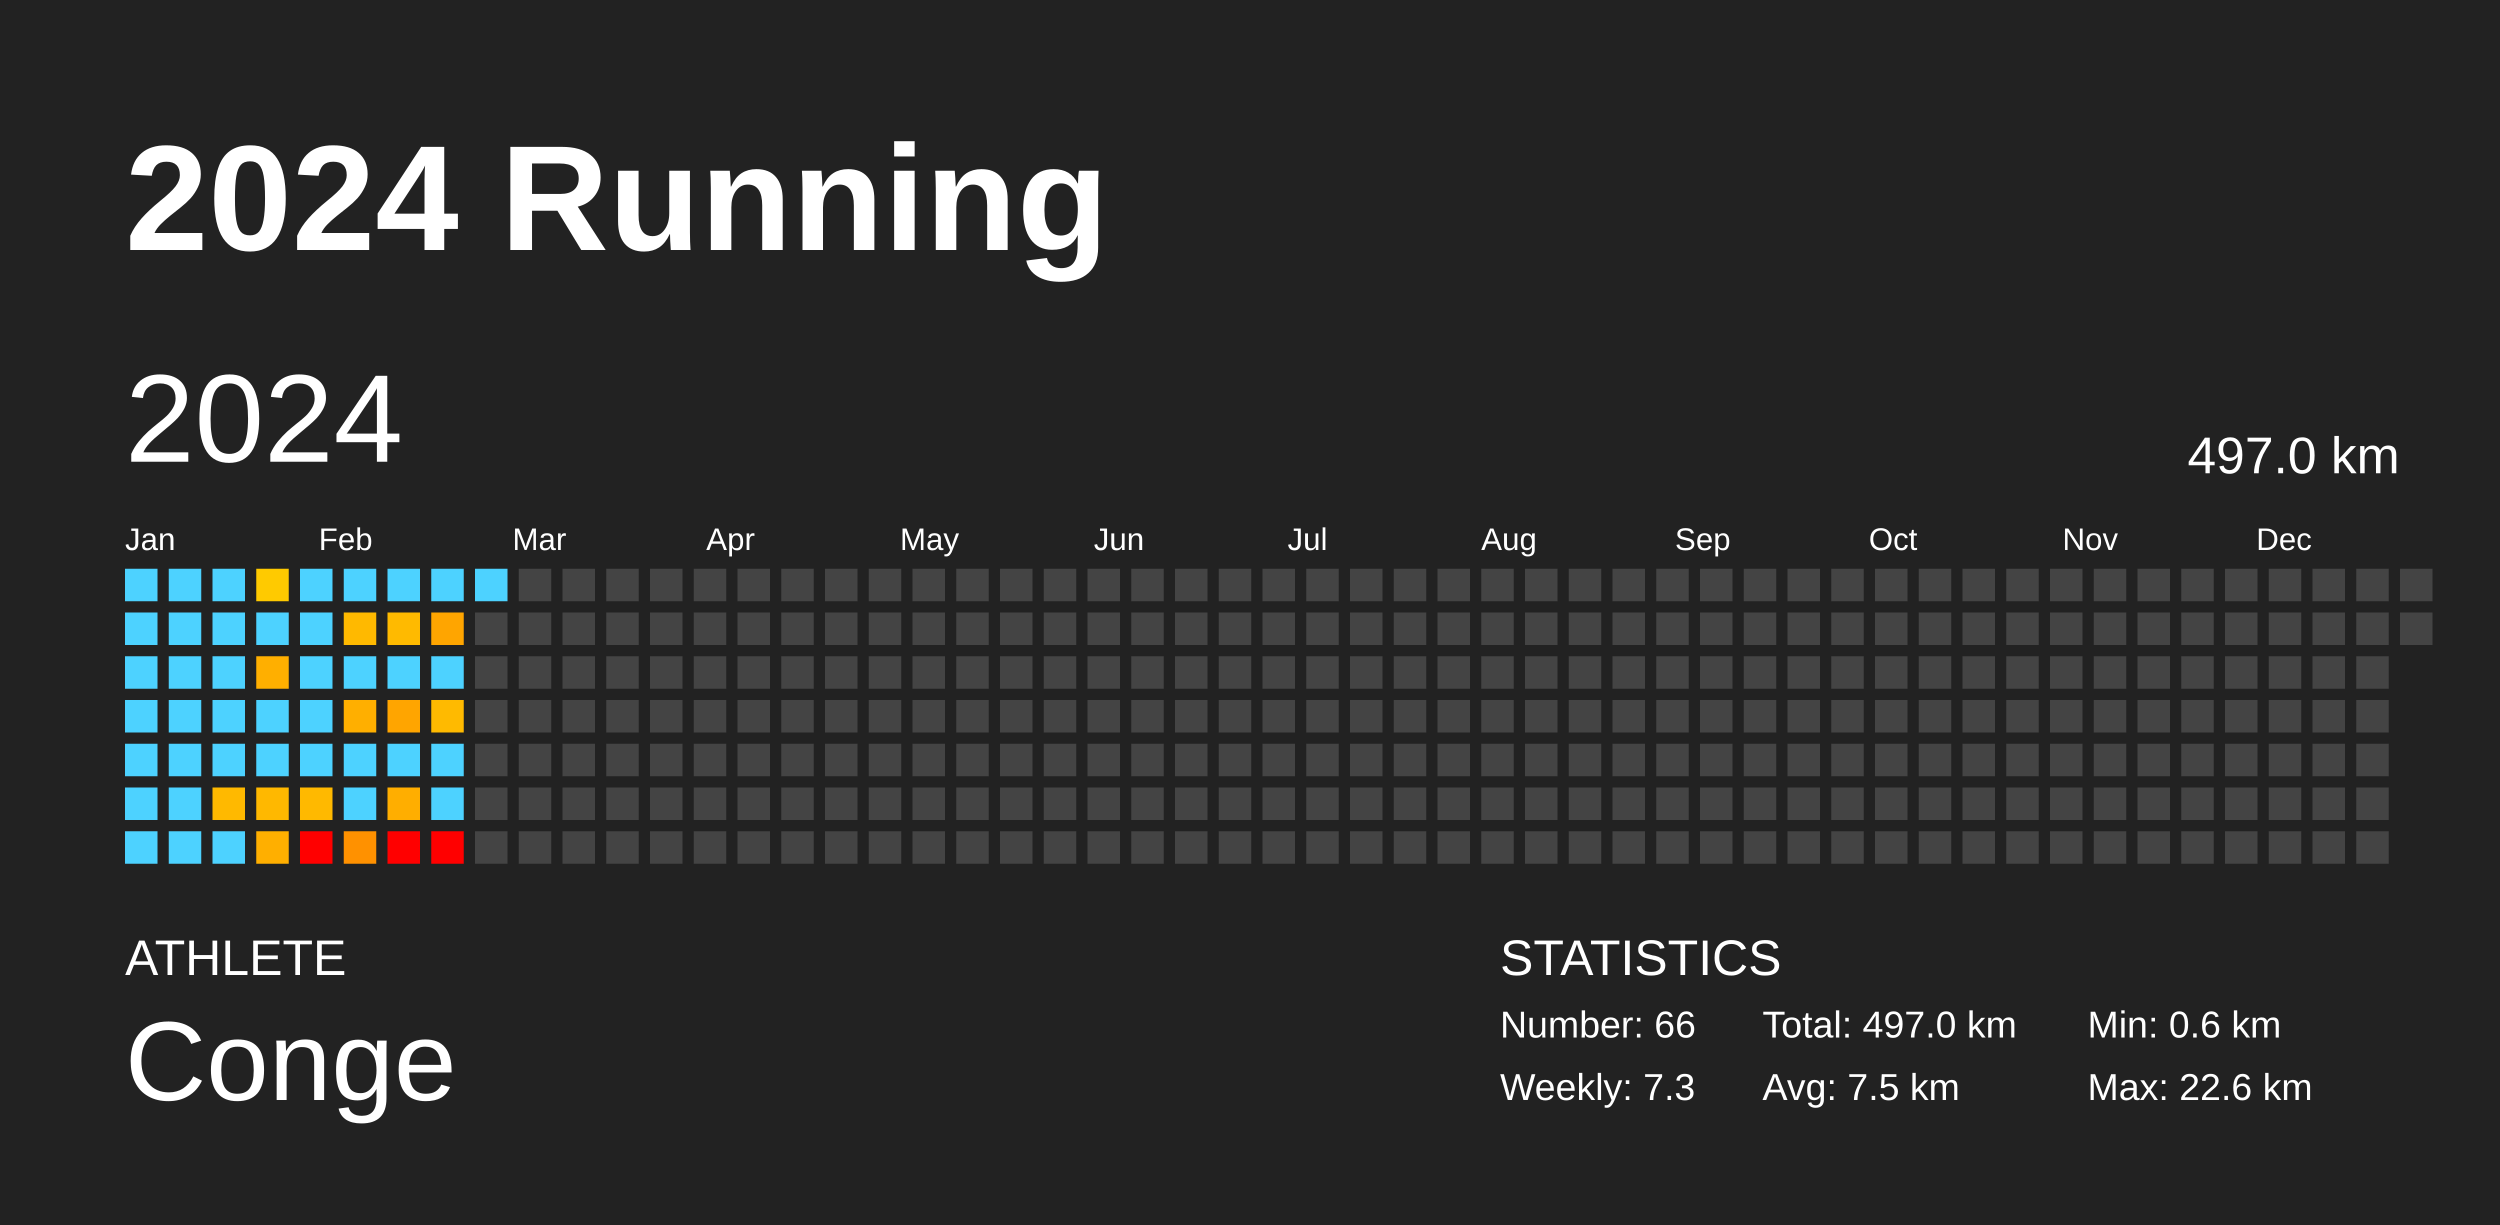
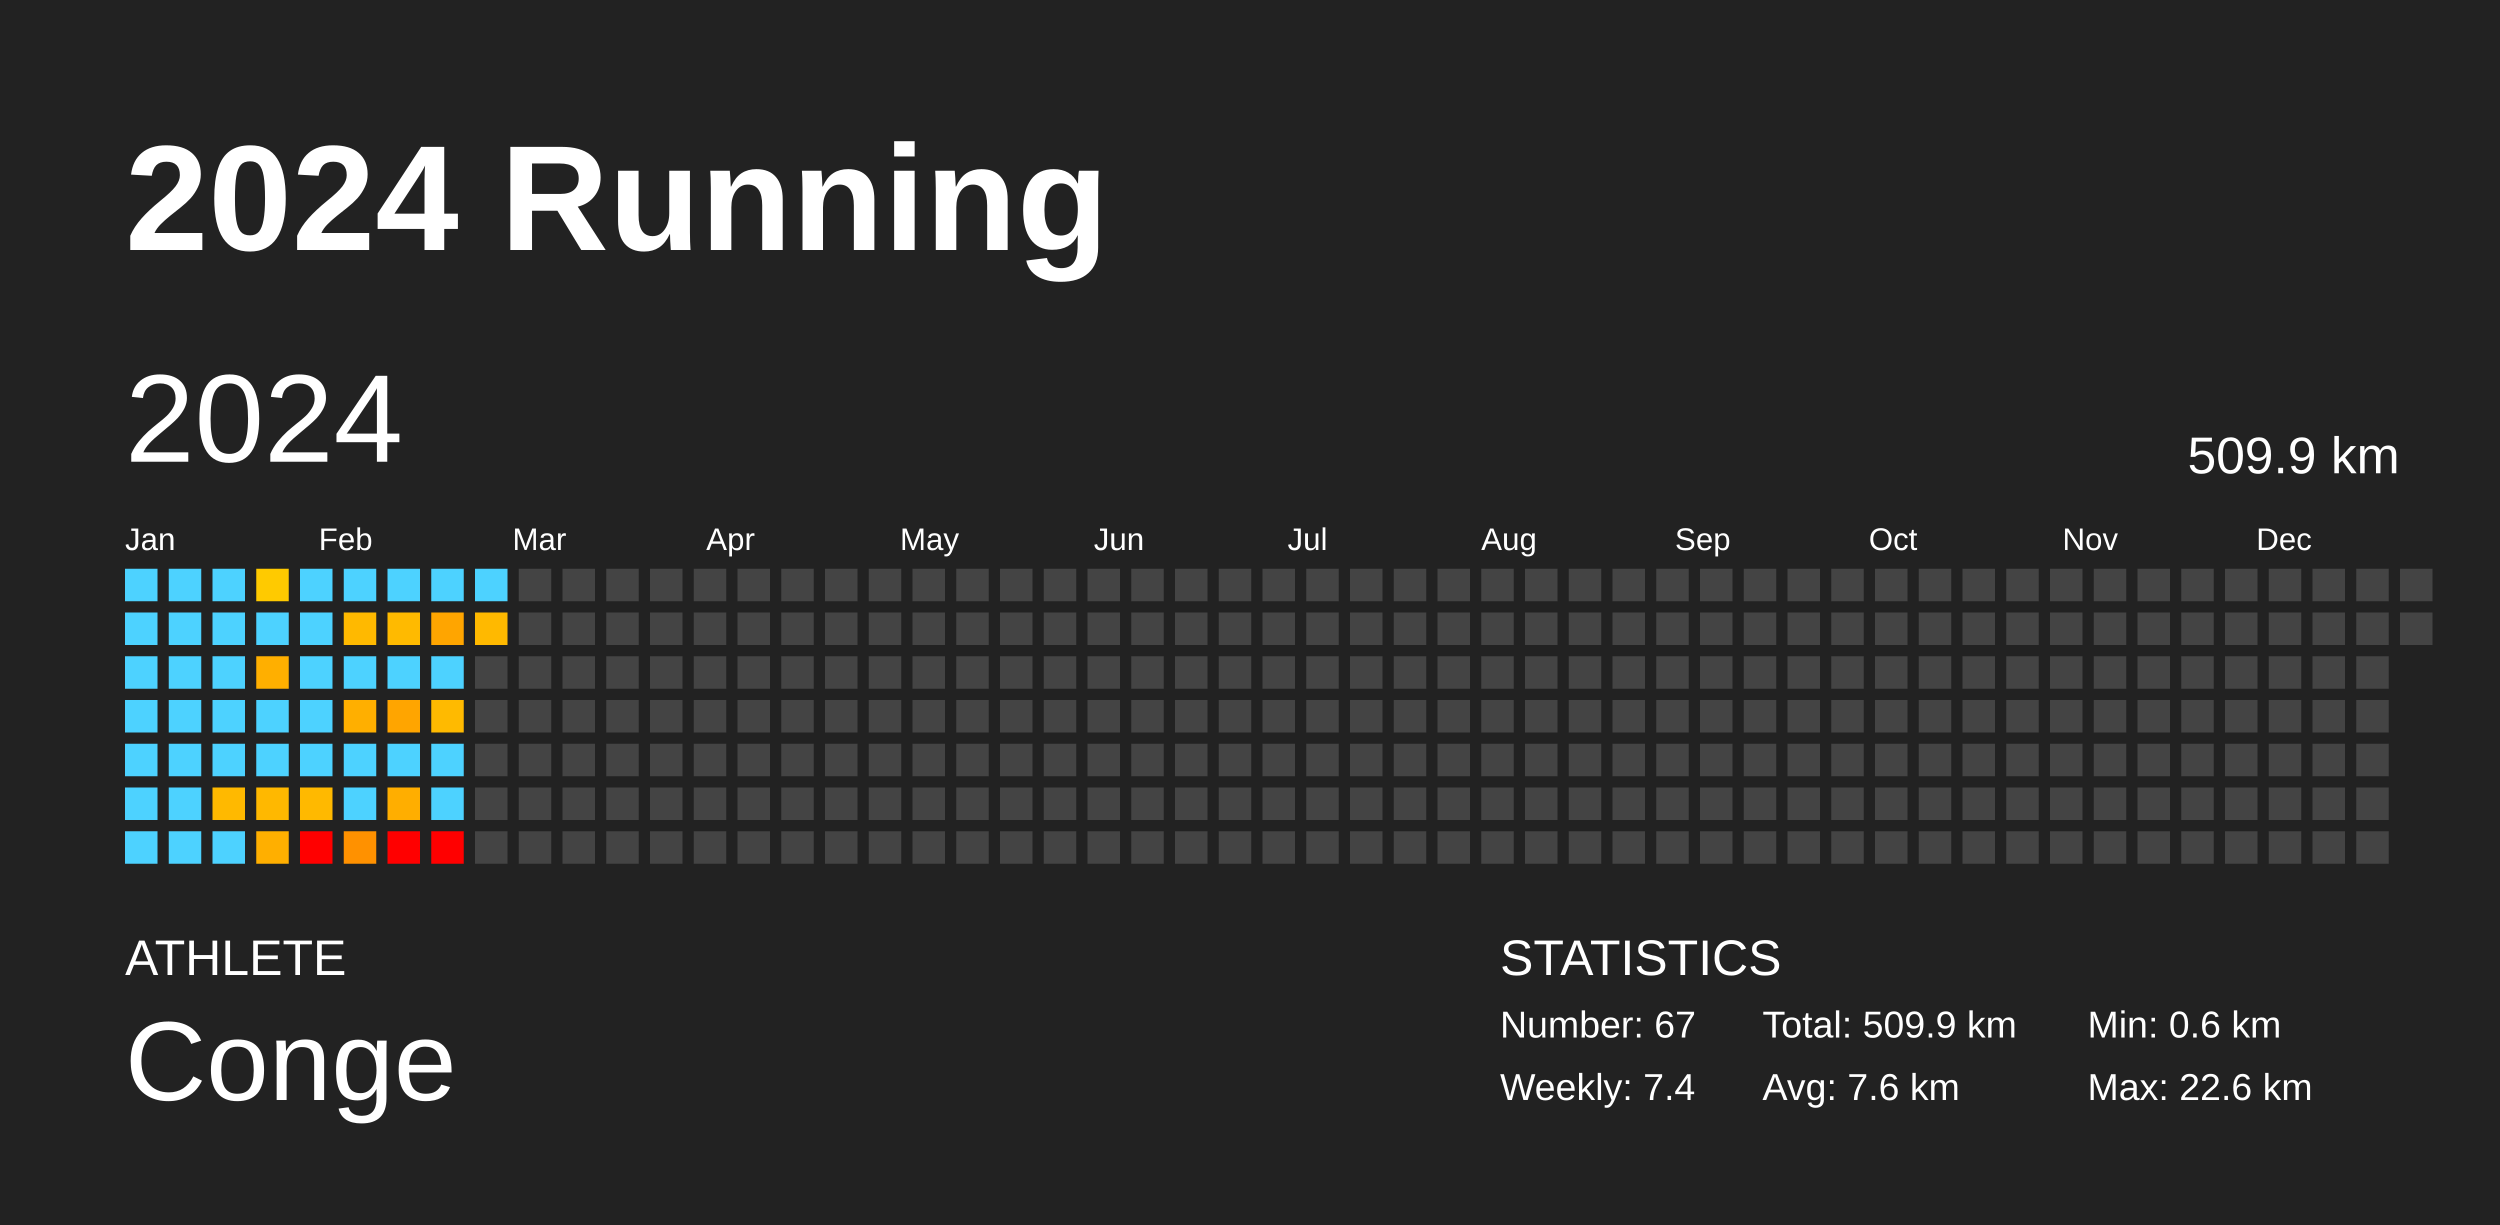
<svg xmlns="http://www.w3.org/2000/svg" baseProfile="full" height="98mm" version="1.1" viewBox="0,0,200,98" width="200mm">
  <defs />
  <rect fill="#222222" height="98" width="200" x="0" y="0" />
  <text fill="#FFFFFF" style="font-size:12px; font-family:Arial; font-weight:bold;" x="10" y="20">2024 Running</text>
  <text fill="#FFFFFF" style="font-size:4px; font-family:Arial" x="10" y="78">ATHLETE</text>
  <text fill="#FFFFFF" style="font-size:9px; font-family:Arial" x="10" y="88">Conge</text>
  <text fill="#FFFFFF" style="font-size:4px; font-family:Arial" x="120" y="78">STATISTICS</text>
-   <text fill="#FFFFFF" style="font-size:3px; font-family:Arial" x="120" y="83">Number: 66</text>
-   <text fill="#FFFFFF" style="font-size:3px; font-family:Arial" x="120" y="88">Weekly: 7.3</text>
-   <text fill="#FFFFFF" style="font-size:3px; font-family:Arial" x="141" y="83">Total: 497.0 km</text>
-   <text fill="#FFFFFF" style="font-size:3px; font-family:Arial" x="141" y="88">Avg: 7.5 km</text>
+   <text fill="#FFFFFF" style="font-size:3px; font-family:Arial" x="120" y="83">Number: 67</text>
+   <text fill="#FFFFFF" style="font-size:3px; font-family:Arial" x="120" y="88">Weekly: 7.4</text>
+   <text fill="#FFFFFF" style="font-size:3px; font-family:Arial" x="141" y="83">Total: 509.9 km</text>
+   <text fill="#FFFFFF" style="font-size:3px; font-family:Arial" x="141" y="88">Avg: 7.6 km</text>
  <text fill="#FFFFFF" style="font-size:3px; font-family:Arial" x="167" y="83">Min: 0.6 km</text>
  <text fill="#FFFFFF" style="font-size:3px; font-family:Arial" x="167" y="88">Max: 22.6 km</text>
  <text dominant-baseline="hanging" fill="#FFFFFF" style="font-size:10.0px; font-family:Arial;" x="10" y="30">2024</text>
-   <text dominant-baseline="hanging" fill="#FFFFFF" style="font-size:4.125px; font-family:Arial;" x="175" y="35">497.0 km</text>
+   <text dominant-baseline="hanging" fill="#FFFFFF" style="font-size:4.125px; font-family:Arial;" x="175" y="35">509.9 km</text>
  <text fill="#FFFFFF" style="font-size:2.5px; font-family:Arial" x="10.0" y="44">Jan</text>
  <text fill="#FFFFFF" style="font-size:2.5px; font-family:Arial" x="25.5" y="44">Feb</text>
  <text fill="#FFFFFF" style="font-size:2.5px; font-family:Arial" x="41.0" y="44">Mar</text>
  <text fill="#FFFFFF" style="font-size:2.5px; font-family:Arial" x="56.5" y="44">Apr</text>
  <text fill="#FFFFFF" style="font-size:2.5px; font-family:Arial" x="72.0" y="44">May</text>
  <text fill="#FFFFFF" style="font-size:2.5px; font-family:Arial" x="87.5" y="44">Jun</text>
  <text fill="#FFFFFF" style="font-size:2.5px; font-family:Arial" x="103.0" y="44">Jul</text>
  <text fill="#FFFFFF" style="font-size:2.5px; font-family:Arial" x="118.5" y="44">Aug</text>
  <text fill="#FFFFFF" style="font-size:2.5px; font-family:Arial" x="134.0" y="44">Sep</text>
  <text fill="#FFFFFF" style="font-size:2.5px; font-family:Arial" x="149.5" y="44">Oct</text>
  <text fill="#FFFFFF" style="font-size:2.5px; font-family:Arial" x="165.0" y="44">Nov</text>
  <text fill="#FFFFFF" style="font-size:2.5px; font-family:Arial" x="180.5" y="44">Dec</text>
  <rect fill="#4dd2ff" height="2.6" width="2.6" x="10.0" y="45.5" />
  <rect fill="#4dd2ff" height="2.6" width="2.6" x="10.0" y="49.0" />
  <rect fill="#4dd2ff" height="2.6" width="2.6" x="10.0" y="52.5" />
  <rect fill="#4dd2ff" height="2.6" width="2.6" x="10.0" y="56.0" />
  <rect fill="#4dd2ff" height="2.6" width="2.6" x="10.0" y="59.5" />
  <rect fill="#4dd2ff" height="2.6" width="2.6" x="10.0" y="63.0" />
  <rect fill="#4dd2ff" height="2.6" width="2.6" x="10.0" y="66.5" />
  <rect fill="#4dd2ff" height="2.6" width="2.6" x="13.5" y="45.5" />
  <rect fill="#4dd2ff" height="2.6" width="2.6" x="13.5" y="49.0" />
  <rect fill="#4dd2ff" height="2.6" width="2.6" x="13.5" y="52.5" />
  <rect fill="#4dd2ff" height="2.6" width="2.6" x="13.5" y="56.0" />
  <rect fill="#4dd2ff" height="2.6" width="2.6" x="13.5" y="59.5" />
  <rect fill="#4dd2ff" height="2.6" width="2.6" x="13.5" y="63.0" />
  <rect fill="#4dd2ff" height="2.6" width="2.6" x="13.5" y="66.5" />
  <rect fill="#4dd2ff" height="2.6" width="2.6" x="17.0" y="45.5" />
  <rect fill="#4dd2ff" height="2.6" width="2.6" x="17.0" y="49.0" />
  <rect fill="#4dd2ff" height="2.6" width="2.6" x="17.0" y="52.5" />
  <rect fill="#4dd2ff" height="2.6" width="2.6" x="17.0" y="56.0" />
  <rect fill="#4dd2ff" height="2.6" width="2.6" x="17.0" y="59.5" />
  <rect fill="#ffb900" height="2.6" width="2.6" x="17.0" y="63.0" />
  <rect fill="#4dd2ff" height="2.6" width="2.6" x="17.0" y="66.5" />
  <rect fill="#ffca00" height="2.6" width="2.6" x="20.5" y="45.5" />
  <rect fill="#4dd2ff" height="2.6" width="2.6" x="20.5" y="49.0" />
  <rect fill="#ffaf00" height="2.6" width="2.6" x="20.5" y="52.5" />
  <rect fill="#4dd2ff" height="2.6" width="2.6" x="20.5" y="56.0" />
  <rect fill="#4dd2ff" height="2.6" width="2.6" x="20.5" y="59.5" />
  <rect fill="#ffb800" height="2.6" width="2.6" x="20.5" y="63.0" />
  <rect fill="#ffaf00" height="2.6" width="2.6" x="20.5" y="66.5" />
  <rect fill="#4dd2ff" height="2.6" width="2.6" x="24.0" y="45.5" />
  <rect fill="#4dd2ff" height="2.6" width="2.6" x="24.0" y="49.0" />
  <rect fill="#4dd2ff" height="2.6" width="2.6" x="24.0" y="52.5" />
  <rect fill="#4dd2ff" height="2.6" width="2.6" x="24.0" y="56.0" />
  <rect fill="#4dd2ff" height="2.6" width="2.6" x="24.0" y="59.5" />
  <rect fill="#ffb900" height="2.6" width="2.6" x="24.0" y="63.0" />
  <rect fill="red" height="2.6" width="2.6" x="24.0" y="66.5" />
  <rect fill="#4dd2ff" height="2.6" width="2.6" x="27.5" y="45.5" />
  <rect fill="#ffb900" height="2.6" width="2.6" x="27.5" y="49.0" />
  <rect fill="#4dd2ff" height="2.6" width="2.6" x="27.5" y="52.5" />
  <rect fill="#ffaf00" height="2.6" width="2.6" x="27.5" y="56.0" />
  <rect fill="#4dd2ff" height="2.6" width="2.6" x="27.5" y="59.5" />
  <rect fill="#4dd2ff" height="2.6" width="2.6" x="27.5" y="63.0" />
  <rect fill="#ff9100" height="2.6" width="2.6" x="27.5" y="66.5" />
  <rect fill="#4dd2ff" height="2.6" width="2.6" x="31.0" y="45.5" />
  <rect fill="#ffba00" height="2.6" width="2.6" x="31.0" y="49.0" />
  <rect fill="#4dd2ff" height="2.6" width="2.6" x="31.0" y="52.5" />
  <rect fill="#ffa500" height="2.6" width="2.6" x="31.0" y="56.0" />
  <rect fill="#4dd2ff" height="2.6" width="2.6" x="31.0" y="59.5" />
  <rect fill="#ffae00" height="2.6" width="2.6" x="31.0" y="63.0" />
  <rect fill="red" height="2.6" width="2.6" x="31.0" y="66.5" />
  <rect fill="#4dd2ff" height="2.6" width="2.6" x="34.5" y="45.5" />
  <rect fill="#ffa500" height="2.6" width="2.6" x="34.5" y="49.0" />
  <rect fill="#4dd2ff" height="2.6" width="2.6" x="34.5" y="52.5" />
  <rect fill="#ffba00" height="2.6" width="2.6" x="34.5" y="56.0" />
  <rect fill="#4dd2ff" height="2.6" width="2.6" x="34.5" y="59.5" />
  <rect fill="#4dd2ff" height="2.6" width="2.6" x="34.5" y="63.0" />
  <rect fill="red" height="2.6" width="2.6" x="34.5" y="66.5" />
  <rect fill="#4dd2ff" height="2.6" width="2.6" x="38.0" y="45.5" />
-   <rect fill="#444444" height="2.6" width="2.6" x="38.0" y="49.0" />
+   <rect fill="#ffb900" height="2.6" width="2.6" x="38.0" y="49.0" />
  <rect fill="#444444" height="2.6" width="2.6" x="38.0" y="52.5" />
  <rect fill="#444444" height="2.6" width="2.6" x="38.0" y="56.0" />
  <rect fill="#444444" height="2.6" width="2.6" x="38.0" y="59.5" />
  <rect fill="#444444" height="2.6" width="2.6" x="38.0" y="63.0" />
  <rect fill="#444444" height="2.6" width="2.6" x="38.0" y="66.5" />
  <rect fill="#444444" height="2.6" width="2.6" x="41.5" y="45.5" />
  <rect fill="#444444" height="2.6" width="2.6" x="41.5" y="49.0" />
  <rect fill="#444444" height="2.6" width="2.6" x="41.5" y="52.5" />
  <rect fill="#444444" height="2.6" width="2.6" x="41.5" y="56.0" />
  <rect fill="#444444" height="2.6" width="2.6" x="41.5" y="59.5" />
  <rect fill="#444444" height="2.6" width="2.6" x="41.5" y="63.0" />
  <rect fill="#444444" height="2.6" width="2.6" x="41.5" y="66.5" />
  <rect fill="#444444" height="2.6" width="2.6" x="45.0" y="45.5" />
  <rect fill="#444444" height="2.6" width="2.6" x="45.0" y="49.0" />
  <rect fill="#444444" height="2.6" width="2.6" x="45.0" y="52.5" />
  <rect fill="#444444" height="2.6" width="2.6" x="45.0" y="56.0" />
  <rect fill="#444444" height="2.6" width="2.6" x="45.0" y="59.5" />
  <rect fill="#444444" height="2.6" width="2.6" x="45.0" y="63.0" />
  <rect fill="#444444" height="2.6" width="2.6" x="45.0" y="66.5" />
  <rect fill="#444444" height="2.6" width="2.6" x="48.5" y="45.5" />
  <rect fill="#444444" height="2.6" width="2.6" x="48.5" y="49.0" />
  <rect fill="#444444" height="2.6" width="2.6" x="48.5" y="52.5" />
  <rect fill="#444444" height="2.6" width="2.6" x="48.5" y="56.0" />
  <rect fill="#444444" height="2.6" width="2.6" x="48.5" y="59.5" />
  <rect fill="#444444" height="2.6" width="2.6" x="48.5" y="63.0" />
  <rect fill="#444444" height="2.6" width="2.6" x="48.5" y="66.5" />
  <rect fill="#444444" height="2.6" width="2.6" x="52.0" y="45.5" />
  <rect fill="#444444" height="2.6" width="2.6" x="52.0" y="49.0" />
  <rect fill="#444444" height="2.6" width="2.6" x="52.0" y="52.5" />
  <rect fill="#444444" height="2.6" width="2.6" x="52.0" y="56.0" />
  <rect fill="#444444" height="2.6" width="2.6" x="52.0" y="59.5" />
  <rect fill="#444444" height="2.6" width="2.6" x="52.0" y="63.0" />
  <rect fill="#444444" height="2.6" width="2.6" x="52.0" y="66.5" />
  <rect fill="#444444" height="2.6" width="2.6" x="55.5" y="45.5" />
  <rect fill="#444444" height="2.6" width="2.6" x="55.5" y="49.0" />
  <rect fill="#444444" height="2.6" width="2.6" x="55.5" y="52.5" />
  <rect fill="#444444" height="2.6" width="2.6" x="55.5" y="56.0" />
  <rect fill="#444444" height="2.6" width="2.6" x="55.5" y="59.5" />
  <rect fill="#444444" height="2.6" width="2.6" x="55.5" y="63.0" />
  <rect fill="#444444" height="2.6" width="2.6" x="55.5" y="66.5" />
  <rect fill="#444444" height="2.6" width="2.6" x="59.0" y="45.5" />
  <rect fill="#444444" height="2.6" width="2.6" x="59.0" y="49.0" />
  <rect fill="#444444" height="2.6" width="2.6" x="59.0" y="52.5" />
  <rect fill="#444444" height="2.6" width="2.6" x="59.0" y="56.0" />
  <rect fill="#444444" height="2.6" width="2.6" x="59.0" y="59.5" />
  <rect fill="#444444" height="2.6" width="2.6" x="59.0" y="63.0" />
  <rect fill="#444444" height="2.6" width="2.6" x="59.0" y="66.5" />
  <rect fill="#444444" height="2.6" width="2.6" x="62.5" y="45.5" />
  <rect fill="#444444" height="2.6" width="2.6" x="62.5" y="49.0" />
  <rect fill="#444444" height="2.6" width="2.6" x="62.5" y="52.5" />
  <rect fill="#444444" height="2.6" width="2.6" x="62.5" y="56.0" />
  <rect fill="#444444" height="2.6" width="2.6" x="62.5" y="59.5" />
  <rect fill="#444444" height="2.6" width="2.6" x="62.5" y="63.0" />
  <rect fill="#444444" height="2.6" width="2.6" x="62.5" y="66.5" />
  <rect fill="#444444" height="2.6" width="2.6" x="66.0" y="45.5" />
  <rect fill="#444444" height="2.6" width="2.6" x="66.0" y="49.0" />
  <rect fill="#444444" height="2.6" width="2.6" x="66.0" y="52.5" />
  <rect fill="#444444" height="2.6" width="2.6" x="66.0" y="56.0" />
  <rect fill="#444444" height="2.6" width="2.6" x="66.0" y="59.5" />
  <rect fill="#444444" height="2.6" width="2.6" x="66.0" y="63.0" />
  <rect fill="#444444" height="2.6" width="2.6" x="66.0" y="66.5" />
  <rect fill="#444444" height="2.6" width="2.6" x="69.5" y="45.5" />
  <rect fill="#444444" height="2.6" width="2.6" x="69.5" y="49.0" />
  <rect fill="#444444" height="2.6" width="2.6" x="69.5" y="52.5" />
  <rect fill="#444444" height="2.6" width="2.6" x="69.5" y="56.0" />
  <rect fill="#444444" height="2.6" width="2.6" x="69.5" y="59.5" />
  <rect fill="#444444" height="2.6" width="2.6" x="69.5" y="63.0" />
  <rect fill="#444444" height="2.6" width="2.6" x="69.5" y="66.5" />
  <rect fill="#444444" height="2.6" width="2.6" x="73.0" y="45.5" />
  <rect fill="#444444" height="2.6" width="2.6" x="73.0" y="49.0" />
  <rect fill="#444444" height="2.6" width="2.6" x="73.0" y="52.5" />
  <rect fill="#444444" height="2.6" width="2.6" x="73.0" y="56.0" />
  <rect fill="#444444" height="2.6" width="2.6" x="73.0" y="59.5" />
  <rect fill="#444444" height="2.6" width="2.6" x="73.0" y="63.0" />
  <rect fill="#444444" height="2.6" width="2.6" x="73.0" y="66.5" />
  <rect fill="#444444" height="2.6" width="2.6" x="76.5" y="45.5" />
  <rect fill="#444444" height="2.6" width="2.6" x="76.5" y="49.0" />
  <rect fill="#444444" height="2.6" width="2.6" x="76.5" y="52.5" />
  <rect fill="#444444" height="2.6" width="2.6" x="76.5" y="56.0" />
  <rect fill="#444444" height="2.6" width="2.6" x="76.5" y="59.5" />
  <rect fill="#444444" height="2.6" width="2.6" x="76.5" y="63.0" />
  <rect fill="#444444" height="2.6" width="2.6" x="76.5" y="66.5" />
  <rect fill="#444444" height="2.6" width="2.6" x="80.0" y="45.5" />
  <rect fill="#444444" height="2.6" width="2.6" x="80.0" y="49.0" />
  <rect fill="#444444" height="2.6" width="2.6" x="80.0" y="52.5" />
  <rect fill="#444444" height="2.6" width="2.6" x="80.0" y="56.0" />
  <rect fill="#444444" height="2.6" width="2.6" x="80.0" y="59.5" />
  <rect fill="#444444" height="2.6" width="2.6" x="80.0" y="63.0" />
  <rect fill="#444444" height="2.6" width="2.6" x="80.0" y="66.5" />
  <rect fill="#444444" height="2.6" width="2.6" x="83.5" y="45.5" />
  <rect fill="#444444" height="2.6" width="2.6" x="83.5" y="49.0" />
  <rect fill="#444444" height="2.6" width="2.6" x="83.5" y="52.5" />
  <rect fill="#444444" height="2.6" width="2.6" x="83.5" y="56.0" />
  <rect fill="#444444" height="2.6" width="2.6" x="83.5" y="59.5" />
  <rect fill="#444444" height="2.6" width="2.6" x="83.5" y="63.0" />
  <rect fill="#444444" height="2.6" width="2.6" x="83.5" y="66.5" />
  <rect fill="#444444" height="2.6" width="2.6" x="87.0" y="45.5" />
  <rect fill="#444444" height="2.6" width="2.6" x="87.0" y="49.0" />
  <rect fill="#444444" height="2.6" width="2.6" x="87.0" y="52.5" />
  <rect fill="#444444" height="2.6" width="2.6" x="87.0" y="56.0" />
  <rect fill="#444444" height="2.6" width="2.6" x="87.0" y="59.5" />
  <rect fill="#444444" height="2.6" width="2.6" x="87.0" y="63.0" />
  <rect fill="#444444" height="2.6" width="2.6" x="87.0" y="66.5" />
  <rect fill="#444444" height="2.6" width="2.6" x="90.5" y="45.5" />
  <rect fill="#444444" height="2.6" width="2.6" x="90.5" y="49.0" />
  <rect fill="#444444" height="2.6" width="2.6" x="90.5" y="52.5" />
  <rect fill="#444444" height="2.6" width="2.6" x="90.5" y="56.0" />
  <rect fill="#444444" height="2.6" width="2.6" x="90.5" y="59.5" />
  <rect fill="#444444" height="2.6" width="2.6" x="90.5" y="63.0" />
  <rect fill="#444444" height="2.6" width="2.6" x="90.5" y="66.5" />
  <rect fill="#444444" height="2.6" width="2.6" x="94.0" y="45.5" />
  <rect fill="#444444" height="2.6" width="2.6" x="94.0" y="49.0" />
  <rect fill="#444444" height="2.6" width="2.6" x="94.0" y="52.5" />
  <rect fill="#444444" height="2.6" width="2.6" x="94.0" y="56.0" />
  <rect fill="#444444" height="2.6" width="2.6" x="94.0" y="59.5" />
  <rect fill="#444444" height="2.6" width="2.6" x="94.0" y="63.0" />
  <rect fill="#444444" height="2.6" width="2.6" x="94.0" y="66.5" />
  <rect fill="#444444" height="2.6" width="2.6" x="97.5" y="45.5" />
  <rect fill="#444444" height="2.6" width="2.6" x="97.5" y="49.0" />
  <rect fill="#444444" height="2.6" width="2.6" x="97.5" y="52.5" />
  <rect fill="#444444" height="2.6" width="2.6" x="97.5" y="56.0" />
  <rect fill="#444444" height="2.6" width="2.6" x="97.5" y="59.5" />
  <rect fill="#444444" height="2.6" width="2.6" x="97.5" y="63.0" />
  <rect fill="#444444" height="2.6" width="2.6" x="97.5" y="66.5" />
  <rect fill="#444444" height="2.6" width="2.6" x="101.0" y="45.5" />
  <rect fill="#444444" height="2.6" width="2.6" x="101.0" y="49.0" />
  <rect fill="#444444" height="2.6" width="2.6" x="101.0" y="52.5" />
  <rect fill="#444444" height="2.6" width="2.6" x="101.0" y="56.0" />
  <rect fill="#444444" height="2.6" width="2.6" x="101.0" y="59.5" />
  <rect fill="#444444" height="2.6" width="2.6" x="101.0" y="63.0" />
  <rect fill="#444444" height="2.6" width="2.6" x="101.0" y="66.5" />
  <rect fill="#444444" height="2.6" width="2.6" x="104.5" y="45.5" />
  <rect fill="#444444" height="2.6" width="2.6" x="104.5" y="49.0" />
  <rect fill="#444444" height="2.6" width="2.6" x="104.5" y="52.5" />
  <rect fill="#444444" height="2.6" width="2.6" x="104.5" y="56.0" />
  <rect fill="#444444" height="2.6" width="2.6" x="104.5" y="59.5" />
  <rect fill="#444444" height="2.6" width="2.6" x="104.5" y="63.0" />
  <rect fill="#444444" height="2.6" width="2.6" x="104.5" y="66.5" />
  <rect fill="#444444" height="2.6" width="2.6" x="108.0" y="45.5" />
  <rect fill="#444444" height="2.6" width="2.6" x="108.0" y="49.0" />
  <rect fill="#444444" height="2.6" width="2.6" x="108.0" y="52.5" />
  <rect fill="#444444" height="2.6" width="2.6" x="108.0" y="56.0" />
  <rect fill="#444444" height="2.6" width="2.6" x="108.0" y="59.5" />
  <rect fill="#444444" height="2.6" width="2.6" x="108.0" y="63.0" />
  <rect fill="#444444" height="2.6" width="2.6" x="108.0" y="66.5" />
  <rect fill="#444444" height="2.6" width="2.6" x="111.5" y="45.5" />
  <rect fill="#444444" height="2.6" width="2.6" x="111.5" y="49.0" />
  <rect fill="#444444" height="2.6" width="2.6" x="111.5" y="52.5" />
  <rect fill="#444444" height="2.6" width="2.6" x="111.5" y="56.0" />
  <rect fill="#444444" height="2.6" width="2.6" x="111.5" y="59.5" />
  <rect fill="#444444" height="2.6" width="2.6" x="111.5" y="63.0" />
  <rect fill="#444444" height="2.6" width="2.6" x="111.5" y="66.5" />
  <rect fill="#444444" height="2.6" width="2.6" x="115.0" y="45.5" />
  <rect fill="#444444" height="2.6" width="2.6" x="115.0" y="49.0" />
  <rect fill="#444444" height="2.6" width="2.6" x="115.0" y="52.5" />
  <rect fill="#444444" height="2.6" width="2.6" x="115.0" y="56.0" />
  <rect fill="#444444" height="2.6" width="2.6" x="115.0" y="59.5" />
  <rect fill="#444444" height="2.6" width="2.6" x="115.0" y="63.0" />
  <rect fill="#444444" height="2.6" width="2.6" x="115.0" y="66.5" />
  <rect fill="#444444" height="2.6" width="2.6" x="118.5" y="45.5" />
  <rect fill="#444444" height="2.6" width="2.6" x="118.5" y="49.0" />
  <rect fill="#444444" height="2.6" width="2.6" x="118.5" y="52.5" />
  <rect fill="#444444" height="2.6" width="2.6" x="118.5" y="56.0" />
  <rect fill="#444444" height="2.6" width="2.6" x="118.5" y="59.5" />
  <rect fill="#444444" height="2.6" width="2.6" x="118.5" y="63.0" />
  <rect fill="#444444" height="2.6" width="2.6" x="118.5" y="66.5" />
  <rect fill="#444444" height="2.6" width="2.6" x="122.0" y="45.5" />
  <rect fill="#444444" height="2.6" width="2.6" x="122.0" y="49.0" />
  <rect fill="#444444" height="2.6" width="2.6" x="122.0" y="52.5" />
  <rect fill="#444444" height="2.6" width="2.6" x="122.0" y="56.0" />
  <rect fill="#444444" height="2.6" width="2.6" x="122.0" y="59.5" />
  <rect fill="#444444" height="2.6" width="2.6" x="122.0" y="63.0" />
  <rect fill="#444444" height="2.6" width="2.6" x="122.0" y="66.5" />
  <rect fill="#444444" height="2.6" width="2.6" x="125.5" y="45.5" />
  <rect fill="#444444" height="2.6" width="2.6" x="125.5" y="49.0" />
  <rect fill="#444444" height="2.6" width="2.6" x="125.5" y="52.5" />
  <rect fill="#444444" height="2.6" width="2.6" x="125.5" y="56.0" />
  <rect fill="#444444" height="2.6" width="2.6" x="125.5" y="59.5" />
  <rect fill="#444444" height="2.6" width="2.6" x="125.5" y="63.0" />
  <rect fill="#444444" height="2.6" width="2.6" x="125.5" y="66.5" />
  <rect fill="#444444" height="2.6" width="2.6" x="129.0" y="45.5" />
  <rect fill="#444444" height="2.6" width="2.6" x="129.0" y="49.0" />
  <rect fill="#444444" height="2.6" width="2.6" x="129.0" y="52.5" />
  <rect fill="#444444" height="2.6" width="2.6" x="129.0" y="56.0" />
  <rect fill="#444444" height="2.6" width="2.6" x="129.0" y="59.5" />
  <rect fill="#444444" height="2.6" width="2.6" x="129.0" y="63.0" />
  <rect fill="#444444" height="2.6" width="2.6" x="129.0" y="66.5" />
  <rect fill="#444444" height="2.6" width="2.6" x="132.5" y="45.5" />
  <rect fill="#444444" height="2.6" width="2.6" x="132.5" y="49.0" />
  <rect fill="#444444" height="2.6" width="2.6" x="132.5" y="52.5" />
  <rect fill="#444444" height="2.6" width="2.6" x="132.5" y="56.0" />
  <rect fill="#444444" height="2.6" width="2.6" x="132.5" y="59.5" />
  <rect fill="#444444" height="2.6" width="2.6" x="132.5" y="63.0" />
  <rect fill="#444444" height="2.6" width="2.6" x="132.5" y="66.5" />
  <rect fill="#444444" height="2.6" width="2.6" x="136.0" y="45.5" />
  <rect fill="#444444" height="2.6" width="2.6" x="136.0" y="49.0" />
  <rect fill="#444444" height="2.6" width="2.6" x="136.0" y="52.5" />
  <rect fill="#444444" height="2.6" width="2.6" x="136.0" y="56.0" />
  <rect fill="#444444" height="2.6" width="2.6" x="136.0" y="59.5" />
  <rect fill="#444444" height="2.6" width="2.6" x="136.0" y="63.0" />
  <rect fill="#444444" height="2.6" width="2.6" x="136.0" y="66.5" />
  <rect fill="#444444" height="2.6" width="2.6" x="139.5" y="45.5" />
  <rect fill="#444444" height="2.6" width="2.6" x="139.5" y="49.0" />
  <rect fill="#444444" height="2.6" width="2.6" x="139.5" y="52.5" />
  <rect fill="#444444" height="2.6" width="2.6" x="139.5" y="56.0" />
  <rect fill="#444444" height="2.6" width="2.6" x="139.5" y="59.5" />
  <rect fill="#444444" height="2.6" width="2.6" x="139.5" y="63.0" />
  <rect fill="#444444" height="2.6" width="2.6" x="139.5" y="66.5" />
  <rect fill="#444444" height="2.6" width="2.6" x="143.0" y="45.5" />
  <rect fill="#444444" height="2.6" width="2.6" x="143.0" y="49.0" />
  <rect fill="#444444" height="2.6" width="2.6" x="143.0" y="52.5" />
  <rect fill="#444444" height="2.6" width="2.6" x="143.0" y="56.0" />
  <rect fill="#444444" height="2.6" width="2.6" x="143.0" y="59.5" />
  <rect fill="#444444" height="2.6" width="2.6" x="143.0" y="63.0" />
  <rect fill="#444444" height="2.6" width="2.6" x="143.0" y="66.5" />
  <rect fill="#444444" height="2.6" width="2.6" x="146.5" y="45.5" />
  <rect fill="#444444" height="2.6" width="2.6" x="146.5" y="49.0" />
  <rect fill="#444444" height="2.6" width="2.6" x="146.5" y="52.5" />
  <rect fill="#444444" height="2.6" width="2.6" x="146.5" y="56.0" />
  <rect fill="#444444" height="2.6" width="2.6" x="146.5" y="59.5" />
  <rect fill="#444444" height="2.6" width="2.6" x="146.5" y="63.0" />
  <rect fill="#444444" height="2.6" width="2.6" x="146.5" y="66.5" />
  <rect fill="#444444" height="2.6" width="2.6" x="150.0" y="45.5" />
  <rect fill="#444444" height="2.6" width="2.6" x="150.0" y="49.0" />
  <rect fill="#444444" height="2.6" width="2.6" x="150.0" y="52.5" />
  <rect fill="#444444" height="2.6" width="2.6" x="150.0" y="56.0" />
  <rect fill="#444444" height="2.6" width="2.6" x="150.0" y="59.5" />
  <rect fill="#444444" height="2.6" width="2.6" x="150.0" y="63.0" />
  <rect fill="#444444" height="2.6" width="2.6" x="150.0" y="66.5" />
  <rect fill="#444444" height="2.6" width="2.6" x="153.5" y="45.5" />
  <rect fill="#444444" height="2.6" width="2.6" x="153.5" y="49.0" />
  <rect fill="#444444" height="2.6" width="2.6" x="153.5" y="52.5" />
  <rect fill="#444444" height="2.6" width="2.6" x="153.5" y="56.0" />
  <rect fill="#444444" height="2.6" width="2.6" x="153.5" y="59.5" />
  <rect fill="#444444" height="2.6" width="2.6" x="153.5" y="63.0" />
  <rect fill="#444444" height="2.6" width="2.6" x="153.5" y="66.5" />
  <rect fill="#444444" height="2.6" width="2.6" x="157.0" y="45.5" />
  <rect fill="#444444" height="2.6" width="2.6" x="157.0" y="49.0" />
  <rect fill="#444444" height="2.6" width="2.6" x="157.0" y="52.5" />
  <rect fill="#444444" height="2.6" width="2.6" x="157.0" y="56.0" />
  <rect fill="#444444" height="2.6" width="2.6" x="157.0" y="59.5" />
  <rect fill="#444444" height="2.6" width="2.6" x="157.0" y="63.0" />
  <rect fill="#444444" height="2.6" width="2.6" x="157.0" y="66.5" />
  <rect fill="#444444" height="2.6" width="2.6" x="160.5" y="45.5" />
  <rect fill="#444444" height="2.6" width="2.6" x="160.5" y="49.0" />
  <rect fill="#444444" height="2.6" width="2.6" x="160.5" y="52.5" />
  <rect fill="#444444" height="2.6" width="2.6" x="160.5" y="56.0" />
  <rect fill="#444444" height="2.6" width="2.6" x="160.5" y="59.5" />
  <rect fill="#444444" height="2.6" width="2.6" x="160.5" y="63.0" />
  <rect fill="#444444" height="2.6" width="2.6" x="160.5" y="66.5" />
  <rect fill="#444444" height="2.6" width="2.6" x="164.0" y="45.5" />
  <rect fill="#444444" height="2.6" width="2.6" x="164.0" y="49.0" />
  <rect fill="#444444" height="2.6" width="2.6" x="164.0" y="52.5" />
  <rect fill="#444444" height="2.6" width="2.6" x="164.0" y="56.0" />
  <rect fill="#444444" height="2.6" width="2.6" x="164.0" y="59.5" />
  <rect fill="#444444" height="2.6" width="2.6" x="164.0" y="63.0" />
  <rect fill="#444444" height="2.6" width="2.6" x="164.0" y="66.5" />
  <rect fill="#444444" height="2.6" width="2.6" x="167.5" y="45.5" />
  <rect fill="#444444" height="2.6" width="2.6" x="167.5" y="49.0" />
  <rect fill="#444444" height="2.6" width="2.6" x="167.5" y="52.5" />
  <rect fill="#444444" height="2.6" width="2.6" x="167.5" y="56.0" />
  <rect fill="#444444" height="2.6" width="2.6" x="167.5" y="59.5" />
  <rect fill="#444444" height="2.6" width="2.6" x="167.5" y="63.0" />
  <rect fill="#444444" height="2.6" width="2.6" x="167.5" y="66.5" />
  <rect fill="#444444" height="2.6" width="2.6" x="171.0" y="45.5" />
  <rect fill="#444444" height="2.6" width="2.6" x="171.0" y="49.0" />
  <rect fill="#444444" height="2.6" width="2.6" x="171.0" y="52.5" />
  <rect fill="#444444" height="2.6" width="2.6" x="171.0" y="56.0" />
  <rect fill="#444444" height="2.6" width="2.6" x="171.0" y="59.5" />
  <rect fill="#444444" height="2.6" width="2.6" x="171.0" y="63.0" />
  <rect fill="#444444" height="2.6" width="2.6" x="171.0" y="66.5" />
  <rect fill="#444444" height="2.6" width="2.6" x="174.5" y="45.5" />
  <rect fill="#444444" height="2.6" width="2.6" x="174.5" y="49.0" />
  <rect fill="#444444" height="2.6" width="2.6" x="174.5" y="52.5" />
  <rect fill="#444444" height="2.6" width="2.6" x="174.5" y="56.0" />
  <rect fill="#444444" height="2.6" width="2.6" x="174.5" y="59.5" />
  <rect fill="#444444" height="2.6" width="2.6" x="174.5" y="63.0" />
  <rect fill="#444444" height="2.6" width="2.6" x="174.5" y="66.5" />
  <rect fill="#444444" height="2.6" width="2.6" x="178.0" y="45.5" />
  <rect fill="#444444" height="2.6" width="2.6" x="178.0" y="49.0" />
  <rect fill="#444444" height="2.6" width="2.6" x="178.0" y="52.5" />
  <rect fill="#444444" height="2.6" width="2.6" x="178.0" y="56.0" />
  <rect fill="#444444" height="2.6" width="2.6" x="178.0" y="59.5" />
  <rect fill="#444444" height="2.6" width="2.6" x="178.0" y="63.0" />
  <rect fill="#444444" height="2.6" width="2.6" x="178.0" y="66.5" />
  <rect fill="#444444" height="2.6" width="2.6" x="181.5" y="45.5" />
  <rect fill="#444444" height="2.6" width="2.6" x="181.5" y="49.0" />
  <rect fill="#444444" height="2.6" width="2.6" x="181.5" y="52.5" />
  <rect fill="#444444" height="2.6" width="2.6" x="181.5" y="56.0" />
  <rect fill="#444444" height="2.6" width="2.6" x="181.5" y="59.5" />
  <rect fill="#444444" height="2.6" width="2.6" x="181.5" y="63.0" />
  <rect fill="#444444" height="2.6" width="2.6" x="181.5" y="66.5" />
  <rect fill="#444444" height="2.6" width="2.6" x="185.0" y="45.5" />
  <rect fill="#444444" height="2.6" width="2.6" x="185.0" y="49.0" />
  <rect fill="#444444" height="2.6" width="2.6" x="185.0" y="52.5" />
  <rect fill="#444444" height="2.6" width="2.6" x="185.0" y="56.0" />
  <rect fill="#444444" height="2.6" width="2.6" x="185.0" y="59.5" />
  <rect fill="#444444" height="2.6" width="2.6" x="185.0" y="63.0" />
  <rect fill="#444444" height="2.6" width="2.6" x="185.0" y="66.5" />
  <rect fill="#444444" height="2.6" width="2.6" x="188.5" y="45.5" />
  <rect fill="#444444" height="2.6" width="2.6" x="188.5" y="49.0" />
  <rect fill="#444444" height="2.6" width="2.6" x="188.5" y="52.5" />
  <rect fill="#444444" height="2.6" width="2.6" x="188.5" y="56.0" />
  <rect fill="#444444" height="2.6" width="2.6" x="188.5" y="59.5" />
  <rect fill="#444444" height="2.6" width="2.6" x="188.5" y="63.0" />
  <rect fill="#444444" height="2.6" width="2.6" x="188.5" y="66.5" />
  <rect fill="#444444" height="2.6" width="2.6" x="192.0" y="45.5" />
  <rect fill="#444444" height="2.6" width="2.6" x="192.0" y="49.0" />
</svg>
